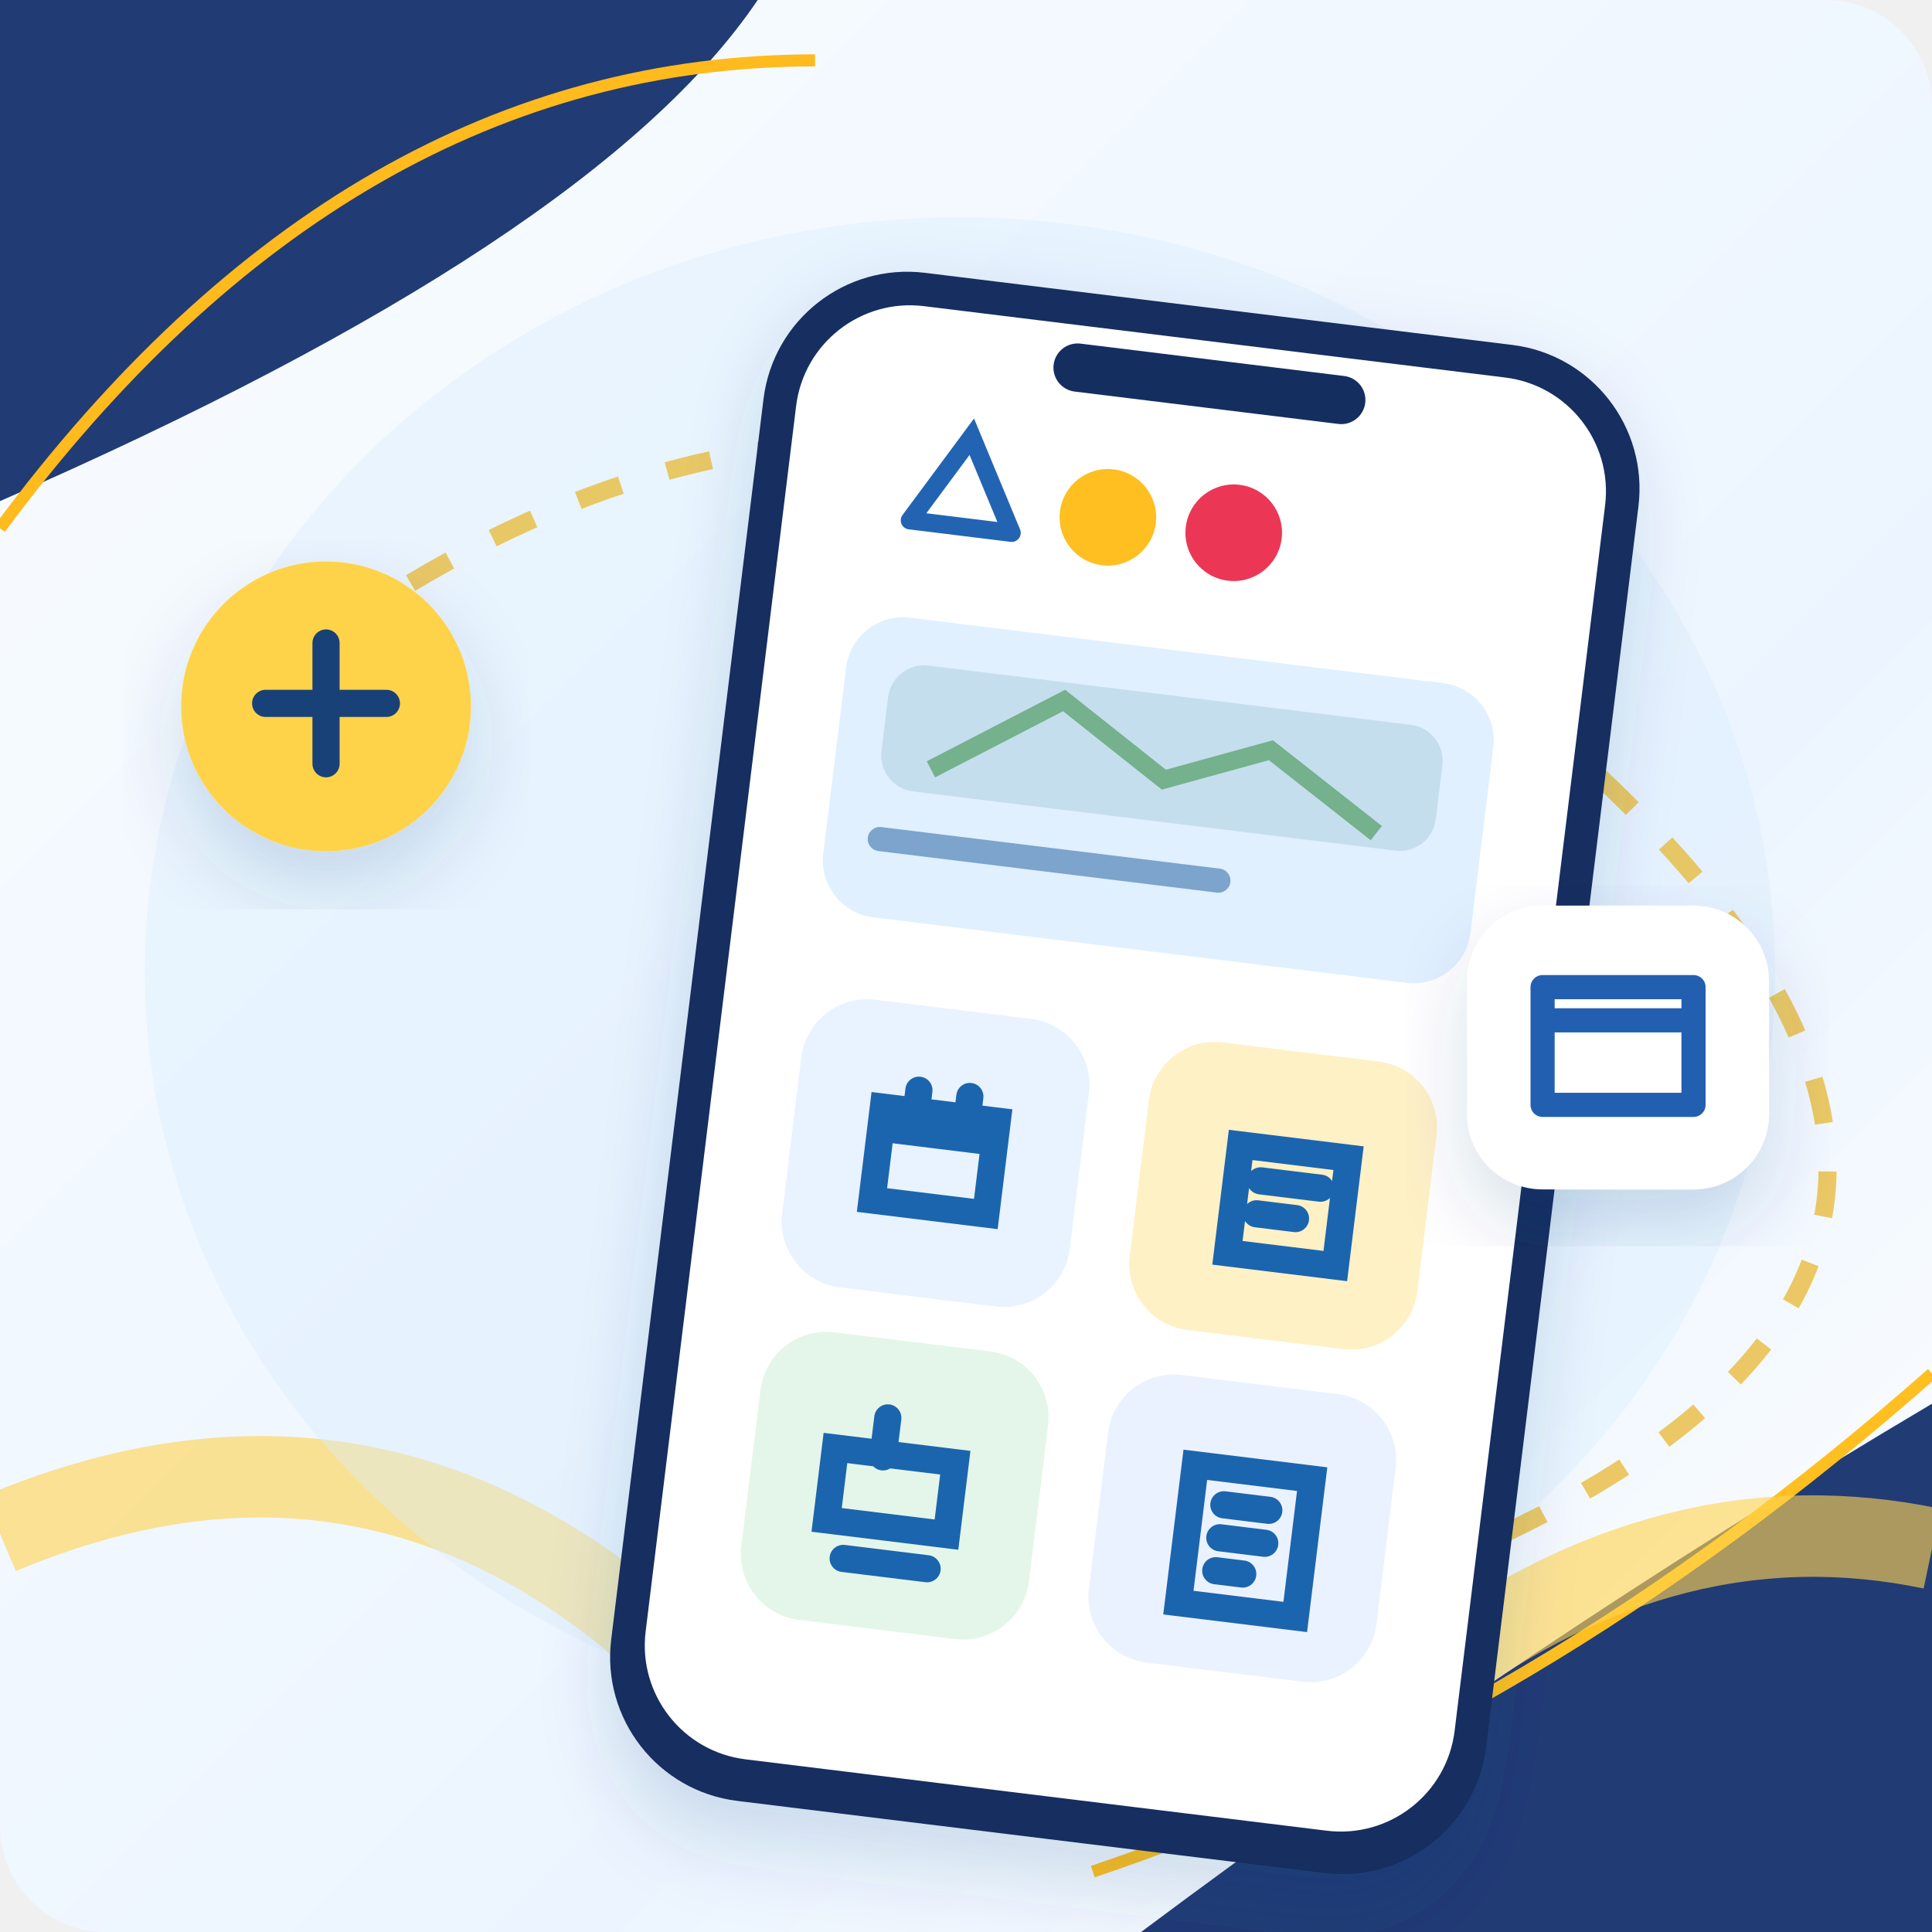
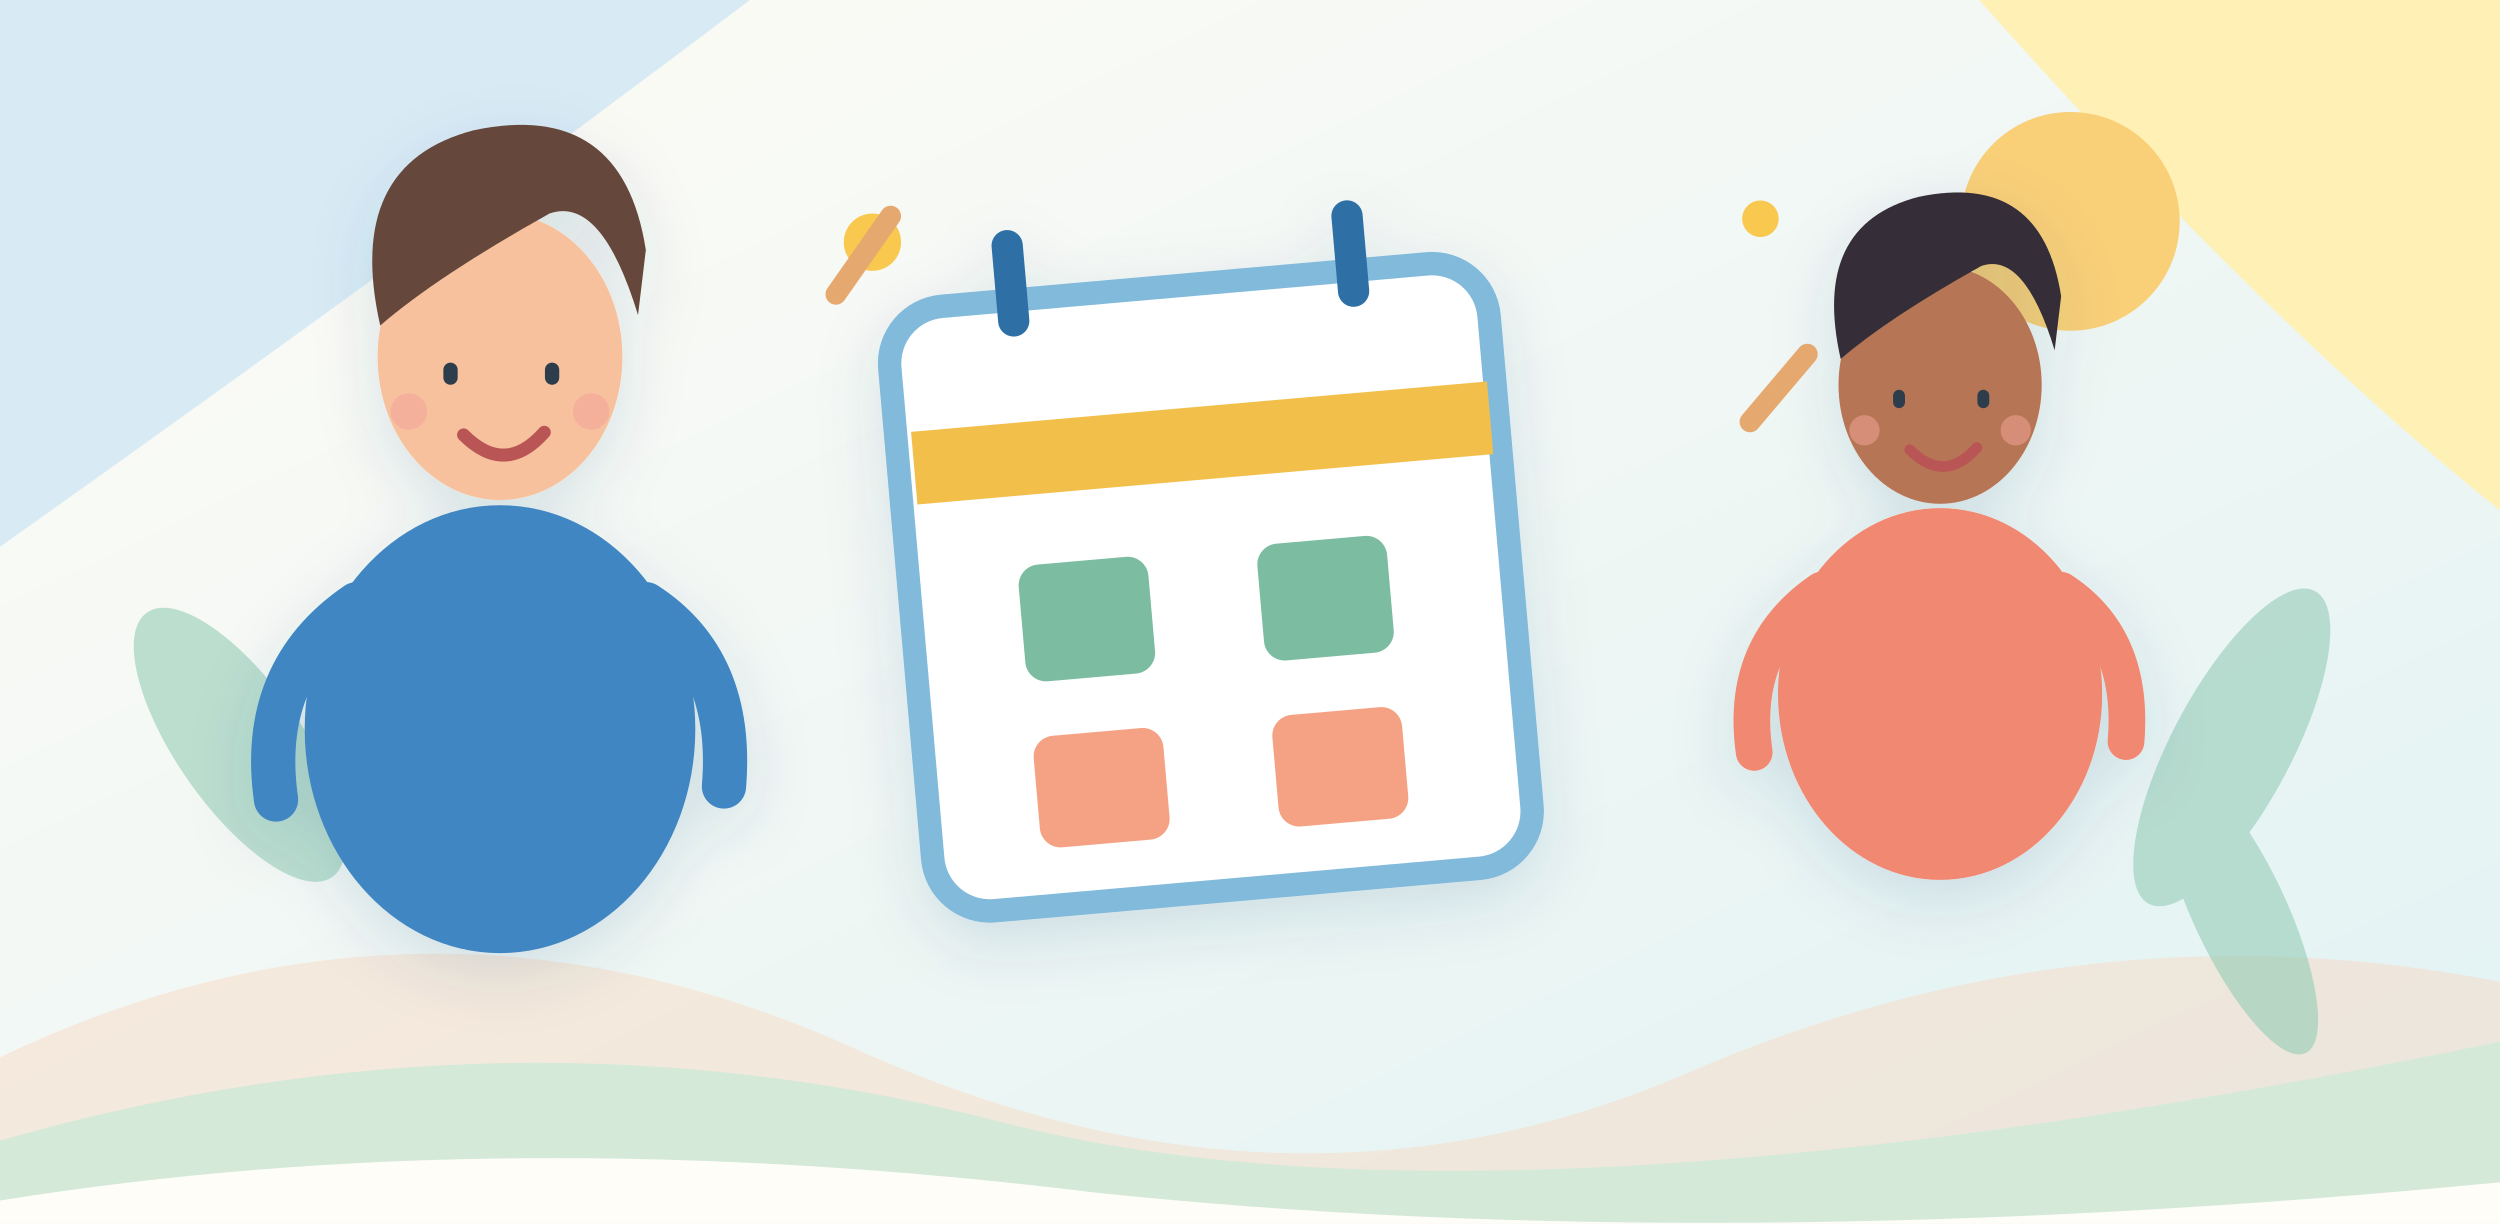
- <svg xmlns="http://www.w3.org/2000/svg" viewBox="0 0 640 640" role="img">
+ <svg xmlns="http://www.w3.org/2000/svg" viewBox="0 0 960 470" role="img" aria-label="Ilustração alegre da comunidade escolar">
  <defs>
-     <linearGradient id="bg" x1="0" x2="1" y1="0" y2="1">
-       <stop stop-color="#F9FCFF" />
-       <stop offset=".65" stop-color="#ECF5FF" />
-       <stop offset="1" stop-color="#FFFFFF" />
+     <linearGradient id="bg" x2="1" y2="1">
+       <stop stop-color="#FFFCF5" />
+       <stop offset="1" stop-color="#E1F2F4" />
    </linearGradient>
-     <filter id="shadow" x="-20%" y="-20%" width="140%" height="140%">
-       <feDropShadow dx="0" dy="12" stdDeviation="13" flood-color="#163B77" flood-opacity=".16" />
+     <filter id="sh">
+       <feDropShadow dx="0" dy="8" stdDeviation="12" flood-color="#1D4978" flood-opacity=".13" />
    </filter>
  </defs>
-   <rect width="640" height="640" rx="35" fill="url(#bg)" />
-   <path d="M0 0h251Q197 80 0 166z" fill="#213B75" />
-   <path d="M0 175Q115 20 270 20" stroke="#FFBB1D" stroke-width="4" fill="none" />
-   <path d="M640 640H378Q505 545 640 465z" fill="#213B75" />
-   <path d="M640 455Q510 570 362 620" stroke="#FFBF20" stroke-width="4" fill="none" />
-   <path d="M0 508Q119 458 215 541T474 555q80-60 166-42" fill="none" stroke="#FFD350" stroke-width="27" opacity=".62" />
-   <ellipse cx="318" cy="322" rx="270" ry="250" fill="#D9ECFC" opacity=".42" />
-   <path d="M110 210Q318 65 522 250T431 535" stroke="#E8B62A" stroke-width="6" fill="none" stroke-dasharray="15 16" opacity=".72" />
-   <g transform="translate(145 65) rotate(7 185 260)">
-     <rect x="85" y="30" width="292" height="510" rx="48" fill="#132E60" filter="url(#shadow)" />
-     <rect x="96" y="41" width="270" height="485" rx="38" fill="#fff" />
-     <rect x="179" y="47" width="104" height="16" rx="8" fill="#152E60" />
-     <path d="M138 112l17-30 17 30m-34 0h34" stroke="#2364B2" stroke-width="6" stroke-linecap="round" fill="none" />
-     <circle cx="203" cy="103" r="16" fill="#FFBF21" />
-     <circle cx="245" cy="103" r="16" fill="#EB3755" />
-     <rect x="123" y="144" width="216" height="100" rx="19" fill="#E0F0FF" />
-     <rect x="138" y="159" width="185" height="42" rx="12" fill="#C4DEEE" />
-     <path d="M155 193l41-28 36 22 34-14 38 23" fill="none" stroke="#74B18C" stroke-width="6" />
-     <rect x="137" y="214" width="121" height="8" rx="4" fill="#7CA4CC" />
-     <rect x="124" y="271" width="96" height="96" rx="22" fill="#E8F3FF" />
-     <rect x="240" y="271" width="96" height="96" rx="22" fill="#FFF1C6" />
-     <rect x="124" y="382" width="96" height="96" rx="22" fill="#E4F6E9" />
-     <rect x="240" y="382" width="96" height="96" rx="22" fill="#EBF2FF" />
-     <g stroke="#1B65AF" stroke-width="9" fill="none" stroke-linecap="round">
-       <path d="M153 306h38v31h-38zM153 313h38M164 299v10M181 299v10" />
-       <path d="M272 304h36v36h-36zM280 315h20M280 326h13" />
-       <path d="M151 420h40v24h-40zM167 408v13M158 456h28" />
-       <path d="M270 411h39v46h-39zM281 423h15M281 434h15M281 445h9" />
+   <rect width="960" height="470" fill="url(#bg)" />
+   <path d="M0 0h288Q169 90 0 210Z" fill="#D8EBF5" />
+   <path d="M960 0H760Q870 124 960 196Z" fill="#FFF0B5" />
+   <circle cx="795" cy="85" r="42" fill="#F9D078" />
+   <path d="M0 406Q163 328 329 403T648 412T960 377V470H0Z" fill="#F9D7BE" opacity=".45" />
+   <path d="M0 438Q195 382 385 431T960 400V470H0Z" fill="#D4E9D8" />
+   <g opacity=".55" fill="#8CC9B1">
+     <ellipse cx="92" cy="286" rx="24" ry="62" transform="rotate(-35 92 286)" />
+     <ellipse cx="857" cy="287" rx="23" ry="68" transform="rotate(28 857 287)" />
+     <ellipse cx="860" cy="350" rx="18" ry="60" transform="rotate(-25 860 350)" />
+   </g>
+   <g filter="url(#sh)">
+     <g transform="translate(192 130) scale(1)">
+       <ellipse cx="0" cy="150" rx="75" ry="86" fill="#3F86C2" />
+       <path d="M-55 102q-38 26-31 75M56 102q34 22 30 70" fill="none" stroke="#3F86C2" stroke-width="17" stroke-linecap="round" />
+       <ellipse cy="7" cx="0" rx="47" ry="55" fill="#F7C19E" />
+       <path d="M-46-5q-14-62 36-75 57-12 66 46l-3 25Q39-55 19-48q-43 24-65 43" fill="#65473A" />
+       <path d="M-19 12v3m39-3v3" fill="none" stroke="#2E3D4C" stroke-width="5.5" stroke-linecap="round" />
+       <path d="M-14 37q16 16 31-1" fill="none" stroke="#B95655" stroke-width="5" stroke-linecap="round" />
+       <circle cx="-35" cy="28" r="7" fill="#F3A298" opacity=".55" />
+       <circle cx="35" cy="28" r="7" fill="#F3A298" opacity=".55" />
+     </g>
+     <g transform="translate(745 142) scale(0.83)">
+       <ellipse cx="0" cy="150" rx="75" ry="86" fill="#F18872" />
+       <path d="M-55 102q-38 26-31 75M56 102q34 22 30 70" fill="none" stroke="#F18872" stroke-width="17" stroke-linecap="round" />
+       <ellipse cy="7" cx="0" rx="47" ry="55" fill="#B67554" />
+       <path d="M-46-5q-14-62 36-75 57-12 66 46l-3 25Q39-55 19-48q-43 24-65 43" fill="#342F39" />
+       <path d="M-19 12v3m39-3v3" fill="none" stroke="#2E3D4C" stroke-width="5.5" stroke-linecap="round" />
+       <path d="M-14 37q16 16 31-1" fill="none" stroke="#B95655" stroke-width="5" stroke-linecap="round" />
+       <circle cx="-35" cy="28" r="7" fill="#F3A298" opacity=".55" />
+       <circle cx="35" cy="28" r="7" fill="#F3A298" opacity=".55" />
+     </g>
+     <g transform="translate(465 220) rotate(-5)">
+       <rect x="-116" y="-111" width="231" height="233" rx="22" fill="#fff" stroke="#81BADB" stroke-width="9" />
+       <path d="M-110-50h222" stroke="#F2BF4B" stroke-width="28" />
+       <path d="M-67-132v29m131-29v29" stroke="#2D6FA6" stroke-width="12" stroke-linecap="round" />
+       <g fill="#7BBCA1">
+         <rect x="-74" y="-9" width="50" height="45" rx="8" />
+         <rect x="18" y="-9" width="50" height="45" rx="8" />
+       </g>
+       <g fill="#F5A183">
+         <rect x="-74" y="57" width="50" height="43" rx="8" />
+         <rect x="18" y="57" width="50" height="43" rx="8" />
+       </g>
    </g>
  </g>
-   <circle cx="108" cy="234" r="48" fill="#FFD348" filter="url(#shadow)" />
-   <path d="M88 233h40m-20-20v40" stroke="#184177" stroke-width="9" stroke-linecap="round" />
-   <rect x="486" y="300" width="100" height="94" rx="25" fill="#fff" filter="url(#shadow)" />
-   <path d="M511 327h50v39h-50zM511 338h50" stroke="#225FB0" fill="none" stroke-width="8" stroke-linejoin="round" />
+   <g fill="#F8C84F">
+     <circle cx="335" cy="93" r="11" />
+     <circle cx="676" cy="84" r="7" />
+   </g>
+   <path d="M321 113l21-30m330 79 22-26" stroke="#E5A96F" stroke-width="8" stroke-linecap="round" />
+   <path d="M0 461q193-31 421-3 239 25 539-4v16H0Z" fill="#FFFDF8" />
</svg>
